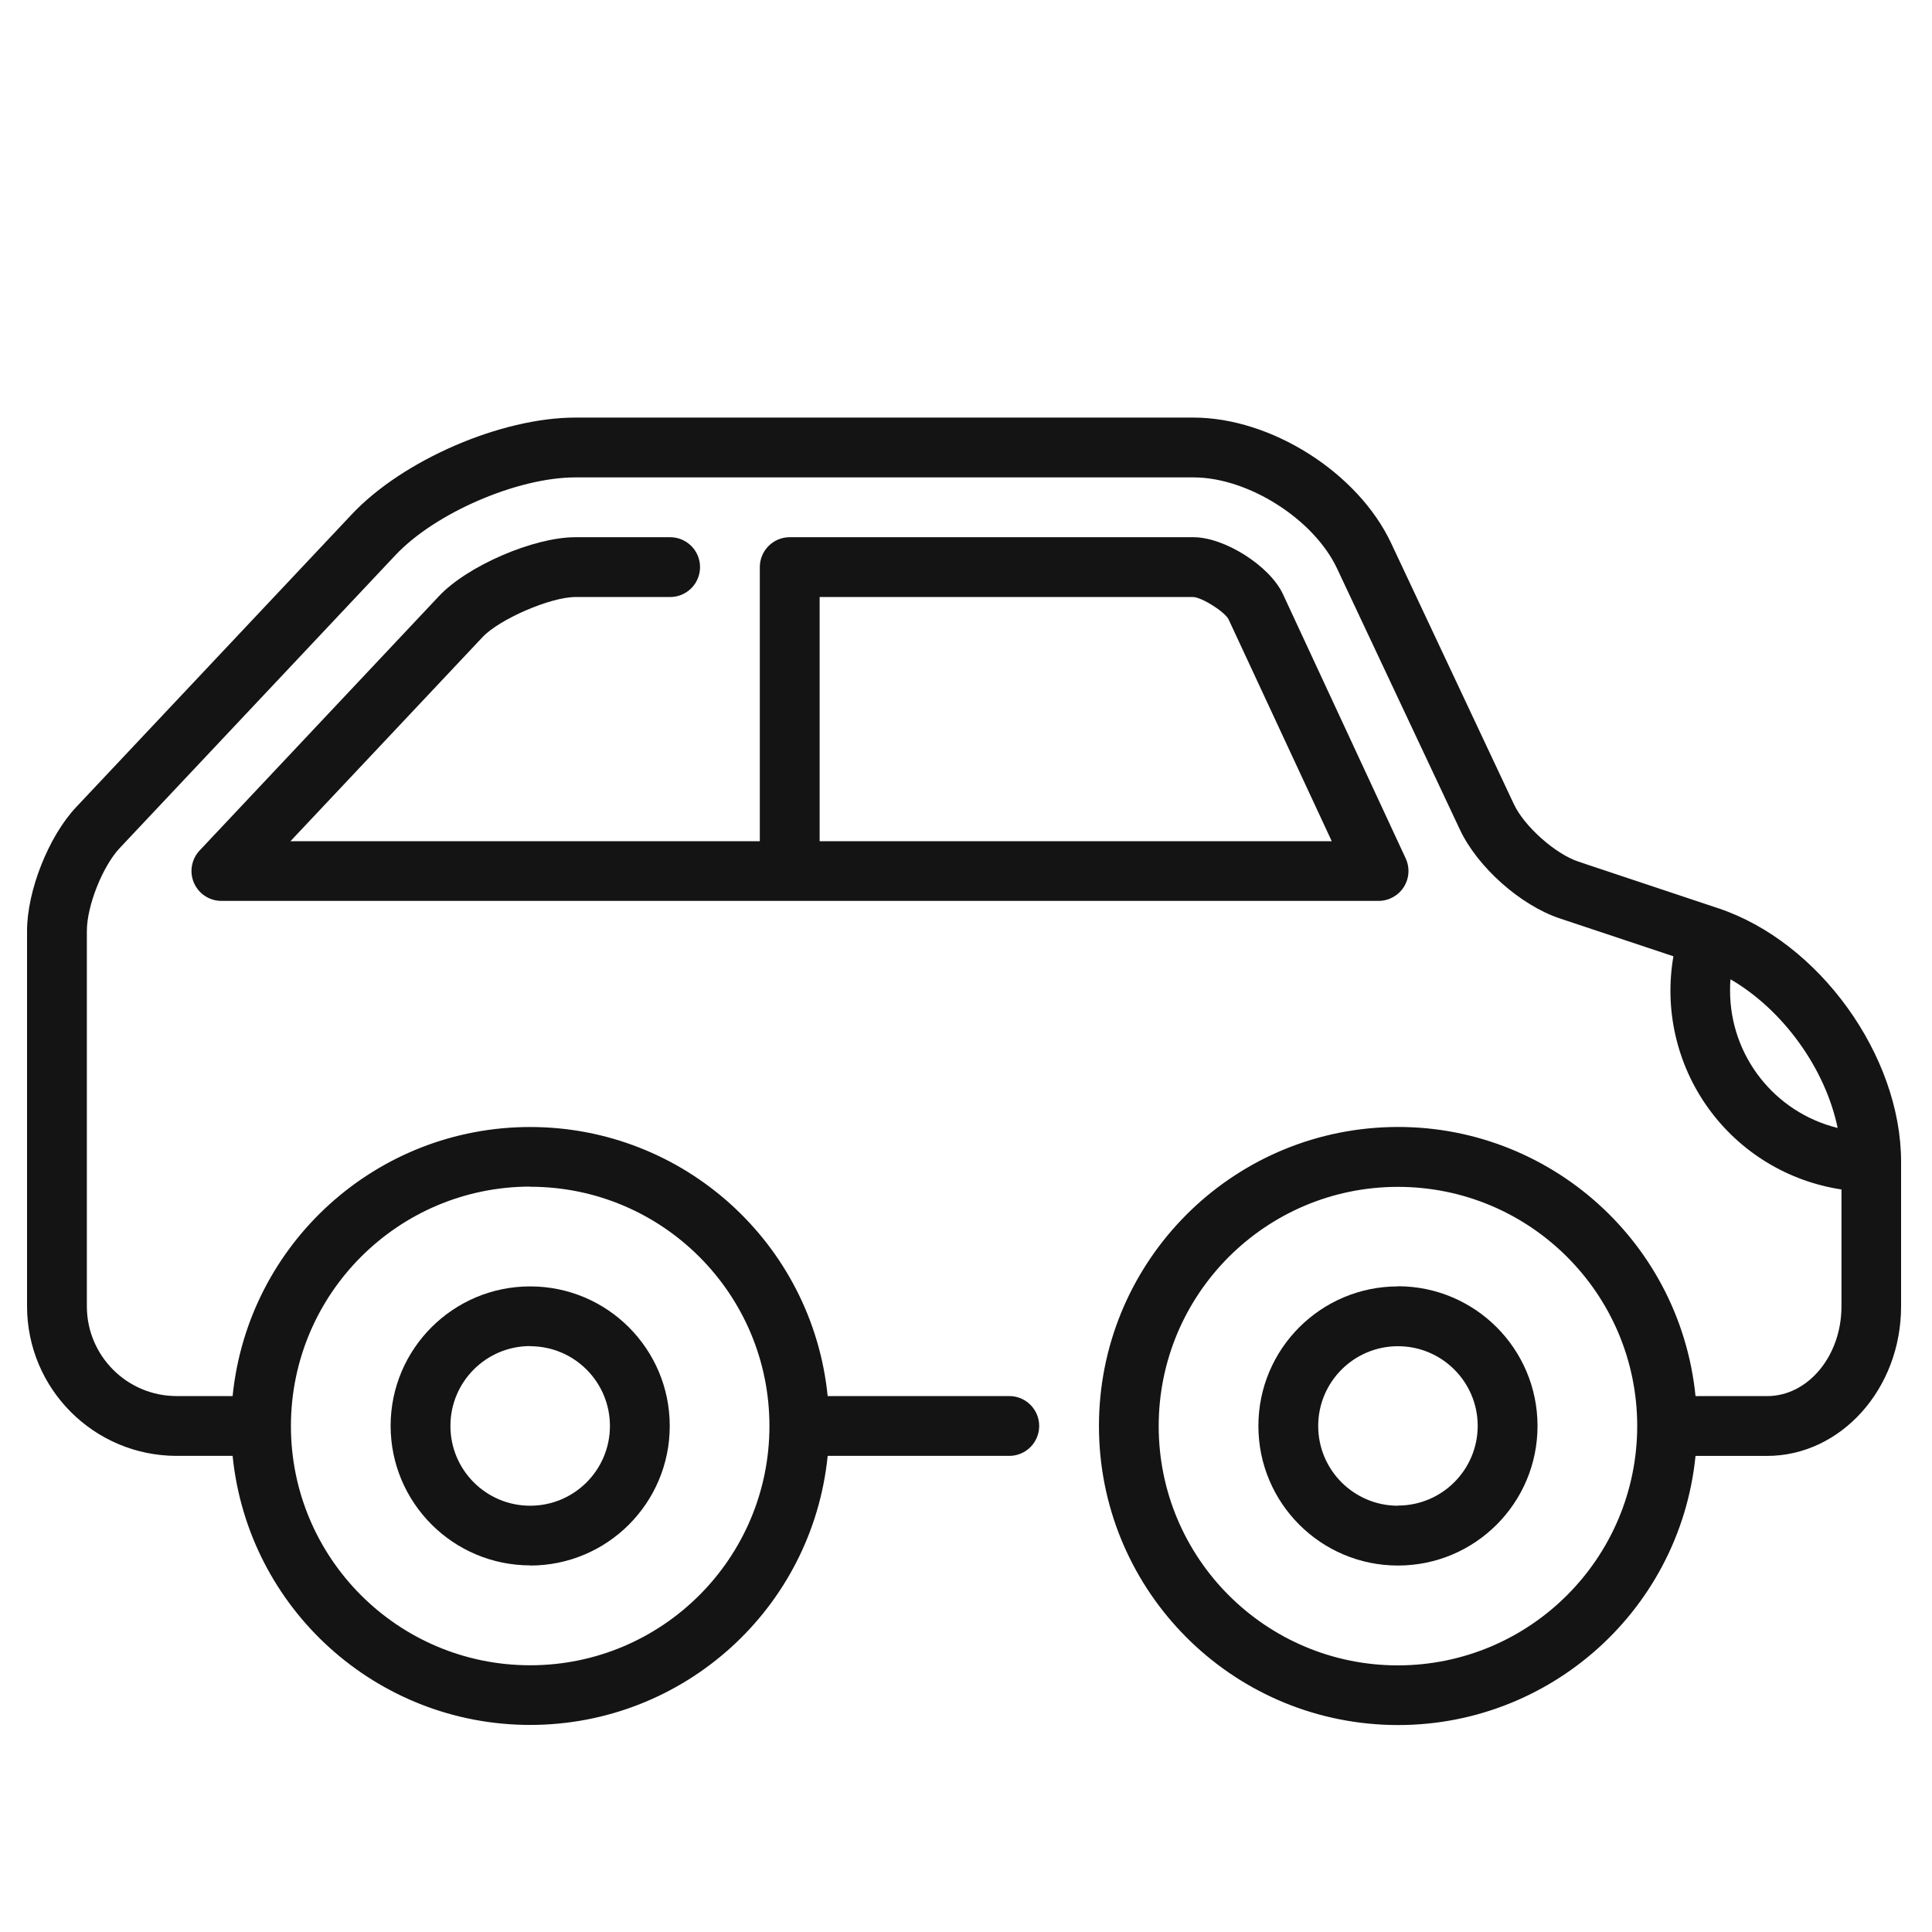
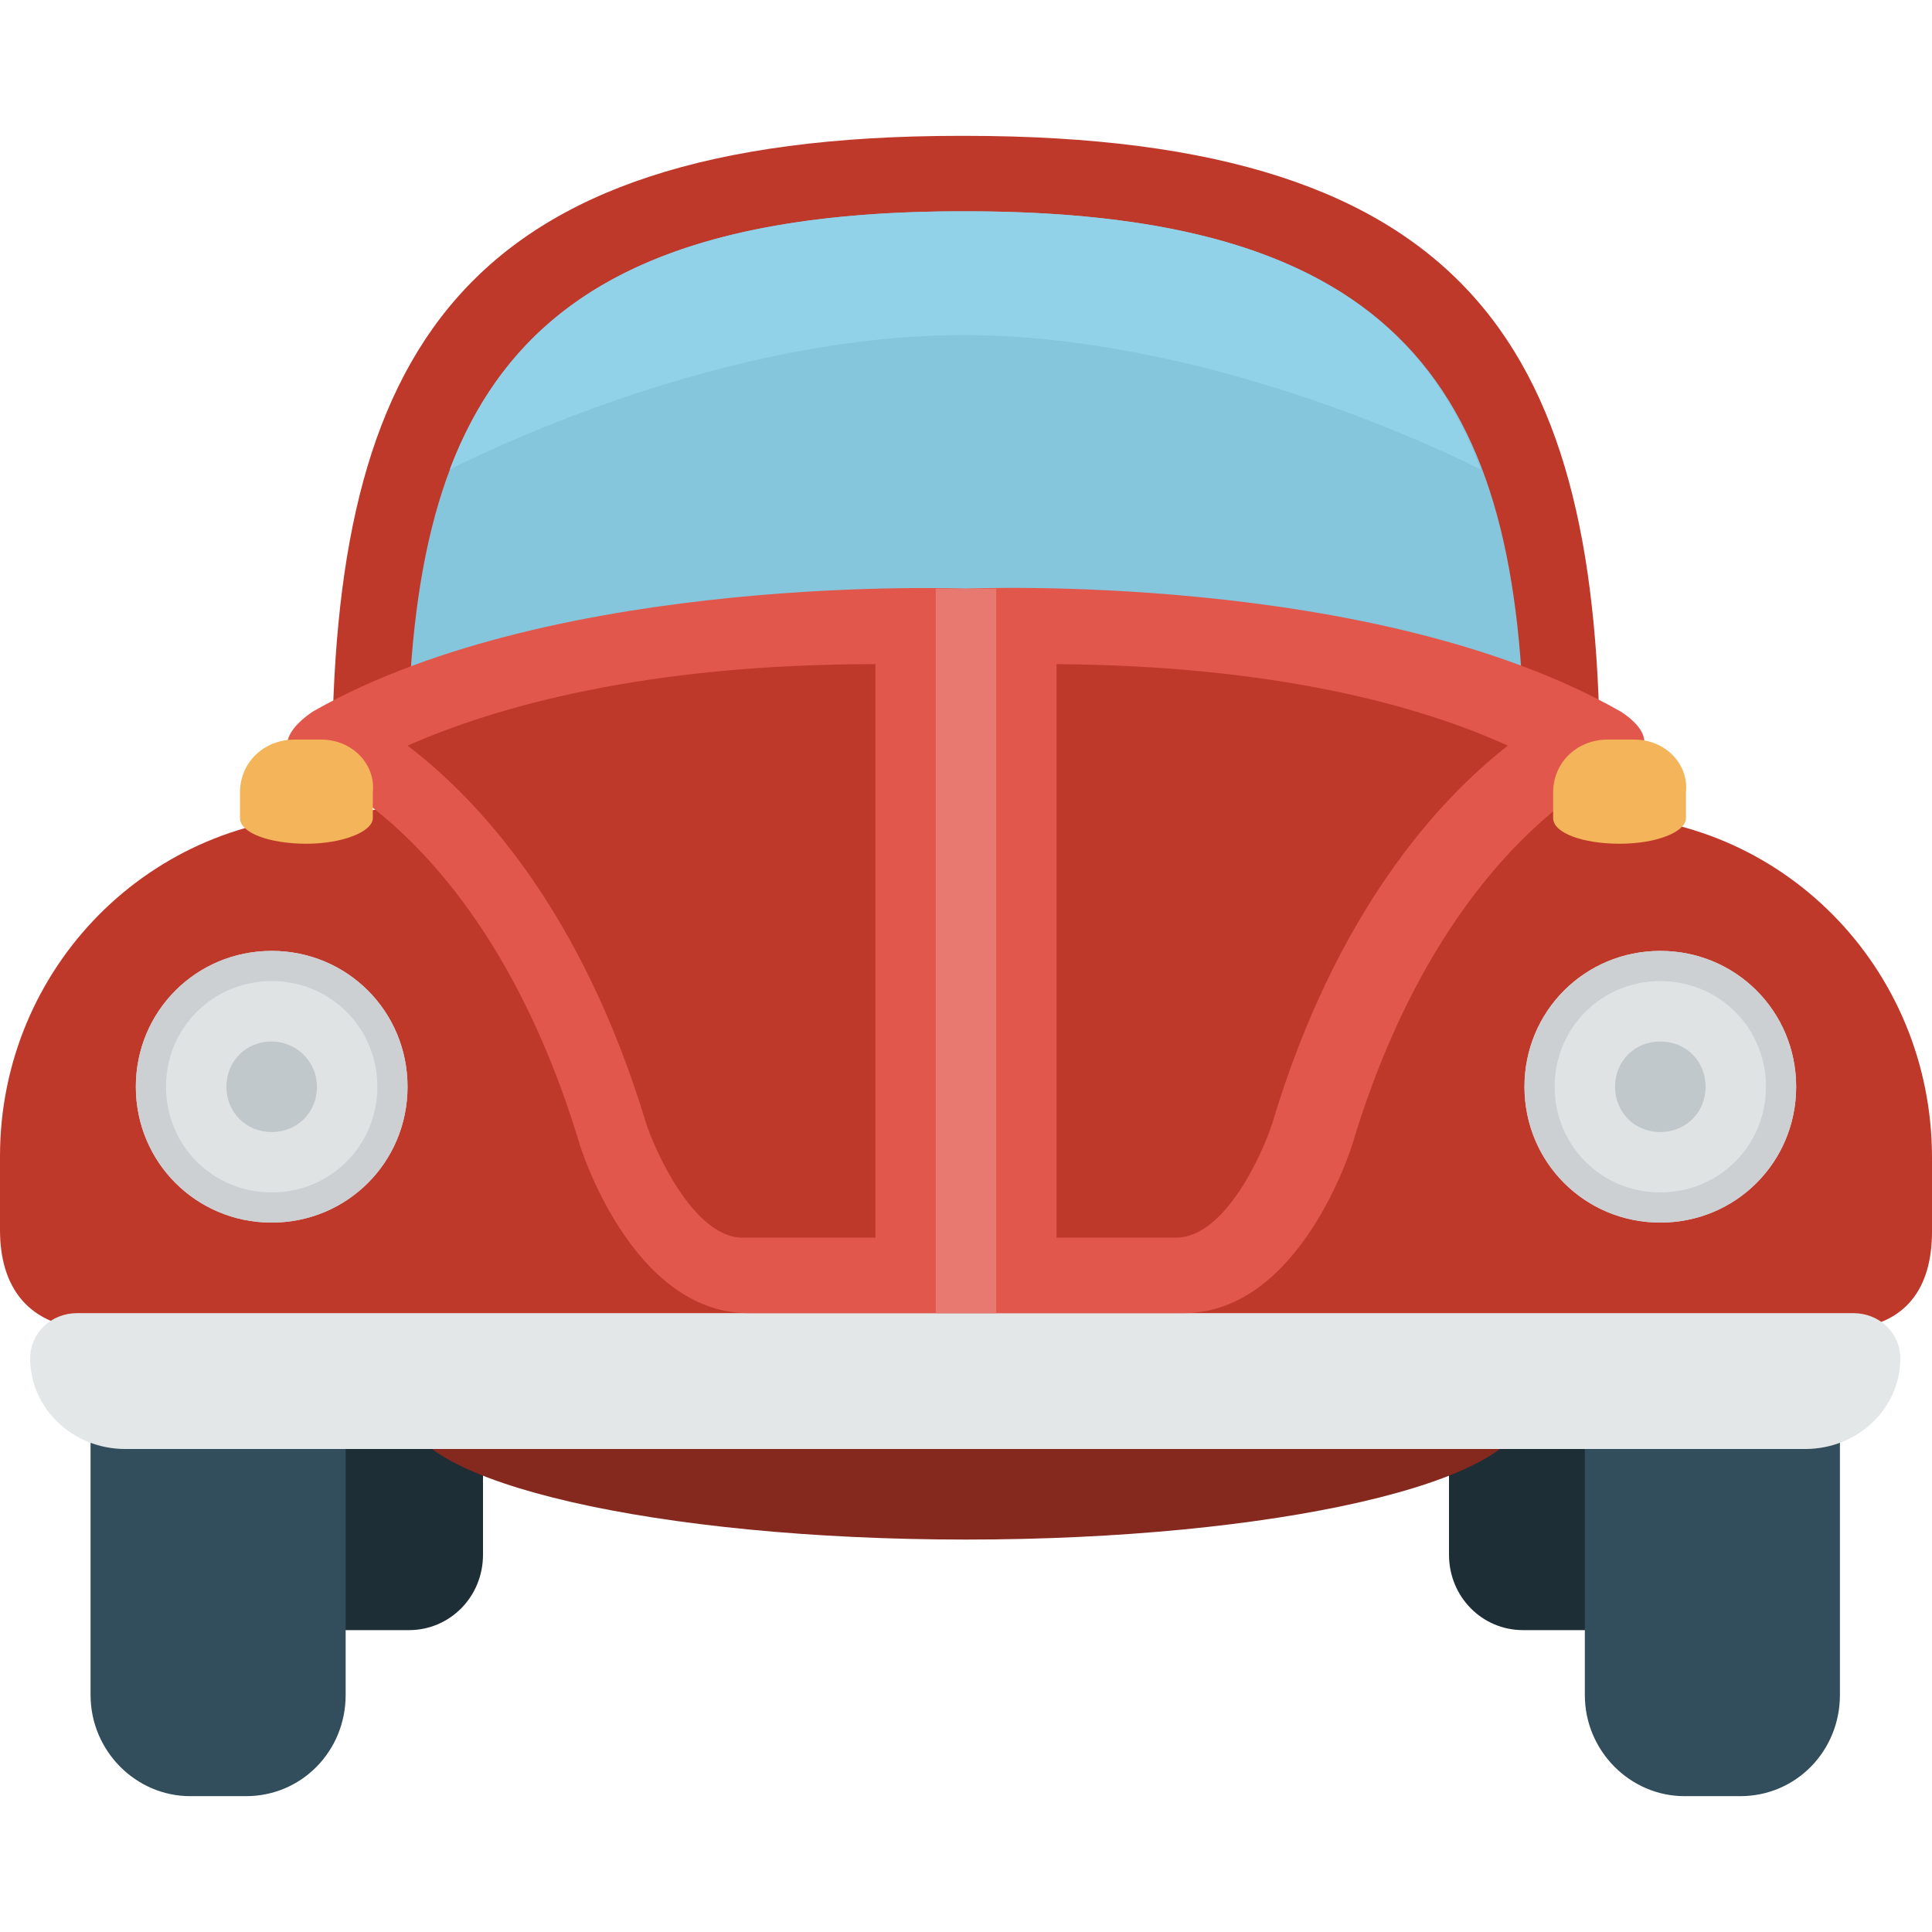
- <svg xmlns="http://www.w3.org/2000/svg" id="Layer_1" data-name="Layer 1" viewBox="0 0 500 500">
-   <defs>
-     <style>.cls-1{fill:#141414;}</style>
-   </defs>
-   <path class="cls-1" d="M137.21,405.16A36.12,36.12,0,1,0,101.09,369a36.16,36.16,0,0,0,36.12,36.12Zm0-56.76A20.64,20.64,0,1,1,116.57,369a20.66,20.66,0,0,1,20.64-20.64Zm0,0" />
-   <path class="cls-1" d="M361.79,332.92A36.12,36.12,0,1,0,397.91,369a36.16,36.16,0,0,0-36.12-36.12Zm0,56.76A20.64,20.64,0,1,1,382.43,369a20.66,20.66,0,0,1-20.64,20.64Zm0,0" />
-   <path class="cls-1" d="M148.89,154.51h24.54a7.74,7.74,0,0,0,0-15.48H148.89c-10.76,0-27.9,7.4-35.27,15.23l-62,65.89a7.74,7.74,0,0,0,5.63,13H356.79a7.74,7.74,0,0,0,7-11L332,153.71c-3.42-7.28-15.1-14.68-23.13-14.68H204.38a7.74,7.74,0,0,0-7.74,7.74v70.94H75.16l49.73-52.83c4.38-4.66,17.61-10.37,24-10.37Zm63.23,0h96.69c2.28.1,8.1,3.79,9.13,5.75l26.72,57.45H212.12Zm0,0" />
-   <path class="cls-1" d="M492,300.67c0-27.48-21.21-56.91-47.28-65.6L408.52,223c-6-2-14-9.1-16.72-14.86L360,140.52c-8.57-18.2-31-32.45-51.14-32.45H148.89c-19.23,0-44.63,11-57.81,25L19.71,208.88C12.58,216.45,7,230.53,7,240.93v97.15a38.74,38.74,0,0,0,38.7,38.7H60.2a77.39,77.39,0,0,0,154,0h47a7.74,7.74,0,0,0,0-15.48h-47a77.39,77.39,0,0,0-154,0H45.7a23.24,23.24,0,0,1-23.22-23.22V240.93c0-6.5,4.06-16.71,8.5-21.45l71.37-75.82c10.26-10.91,31.57-20.11,46.54-20.11h160c14.11,0,31.12,10.79,37.13,23.56l31.82,67.63c4.57,9.7,15.67,19.56,25.84,22.95l29.4,9.8a52,52,0,0,0,43.49,60.34v30.26c0,12.8-8.63,23.22-19.23,23.22H438.8a77.39,77.39,0,1,0,0,15.48h18.49c19.14,0,34.71-17.37,34.71-38.7Zm-354.79,6.46A61.92,61.92,0,1,1,75.29,369a62,62,0,0,1,61.92-61.91ZM361.79,431A61.92,61.92,0,1,1,423.71,369,62,62,0,0,1,361.79,431Zm85.95-174.55c0-1,0-2,.12-3,13.58,7.88,24.55,23.09,27.72,38.46a36.58,36.58,0,0,1-27.84-35.47Zm0,0" />
+ <svg xmlns="http://www.w3.org/2000/svg" version="1.1" id="Layer_1" x="0px" y="0px" viewBox="0 0 504.124 504.124" style="enable-background:new 0 0 504.124 504.124;" xml:space="preserve">
+   <path style="fill:#1E2E37;" d="M378.092,378.092v27.569c0,11.028,8.665,19.692,19.298,19.692h31.902v-47.262h-51.2V378.092z   M74.831,425.354h31.902c10.634,0,19.298-8.665,19.298-19.692v-27.569h-51.2C74.831,378.094,74.831,425.354,74.831,425.354z" />
+   <path style="fill:#324D5B;" d="M413.538,378.092v64.197c0,14.572,11.815,26.388,25.994,26.388h14.572  c14.572,0,25.994-11.815,25.994-26.388v-72.074C480.098,370.215,413.538,378.092,413.538,378.092z M23.631,442.289  c0,14.572,11.815,26.388,25.994,26.388h14.572c14.572,0,25.994-11.815,25.994-26.388v-64.197l-66.56-7.877  C23.631,370.215,23.631,442.289,23.631,442.289z" />
+   <path style="fill:#BF392B;" d="M250.486,35.446h1.182c133.514,0,165.809,57.108,165.809,165.415H86.646  C86.646,92.554,119.335,35.446,250.486,35.446z" />
+   <path style="fill:#85C6DC;" d="M250.88,55.138h1.182c117.366,0,145.723,50.412,145.723,145.723H106.338  C106.338,105.551,135.089,55.138,250.88,55.138z" />
+   <path style="fill:#85281E;" d="M252.062,334.77c80.345,0,145.723,14.966,145.723,33.477s-65.378,33.477-145.723,33.477  s-145.723-14.966-145.723-33.477C106.338,349.735,171.717,334.77,252.062,334.77z" />
+   <path style="fill:#BF392B;" d="M88.222,212.677l164.234-23.631l163.446,23.631c48.837,0,88.222,39.778,88.222,89.403v19.298  c0,14.178-6.302,25.6-25.206,25.6H25.206C6.695,346.585,0,335.163,0,320.985v-19.298C0,252.455,39.385,212.677,88.222,212.677z" />
+   <path style="fill:#E4E7E7;" d="M20.086,342.646h463.557c6.695,0,12.209,5.12,12.209,11.815c0,12.997-11.028,23.631-24.812,23.631  H32.689c-13.785,0-24.812-10.634-24.812-23.631C7.877,347.766,13.391,342.646,20.086,342.646L20.086,342.646z" />
+   <path style="fill:#E2574C;" d="M422.597,200.468c0,0-45.686,18.117-69.711,98.068c0,0-13.391,44.111-44.111,44.111H195.348  c-30.72,0-44.111-44.111-44.111-44.111c-24.025-79.951-69.317-97.28-69.317-97.28c-15.754-6.302,0-15.754,0-15.754  c63.803-36.234,170.142-31.902,170.142-31.902s105.945-4.726,170.535,31.902C422.597,185.502,437.169,193.772,422.597,200.468z" />
+   <path style="fill:#BF392B;" d="M168.566,293.022c1.969,6.302,12.209,29.932,25.206,29.932h34.658V173.292  c-59.865,0-98.855,11.028-122.092,21.268C124.455,208.345,151.631,237.095,168.566,293.022z M275.692,173.292v149.662h31.114  c13.391,0,23.237-23.631,25.206-29.932c16.542-55.138,43.323-84.283,61.44-98.462C371.003,184.32,333.194,173.686,275.692,173.292z" />
+   <path style="fill:#E87970;" d="M244.185,153.6h15.754v189.046h-15.754V153.6z" />
+   <path style="fill:#E0E3E4;" d="M70.892,248.123c-19.692,0-35.446,15.754-35.446,35.446s15.754,35.446,35.446,35.446  s35.446-15.754,35.446-35.446C106.338,263.878,90.585,248.123,70.892,248.123z M433.231,248.123  c-19.692,0-35.446,15.754-35.446,35.446s15.754,35.446,35.446,35.446s35.446-15.754,35.446-35.446  C468.677,263.878,452.923,248.123,433.231,248.123z" />
+   <path style="fill:#C0C8CB;" d="M70.892,271.754c-6.695,0-11.815,5.12-11.815,11.815s5.12,11.815,11.815,11.815  s11.815-5.12,11.815-11.815S77.194,271.754,70.892,271.754z M433.231,271.754c-6.695,0-11.815,5.12-11.815,11.815  s5.12,11.815,11.815,11.815s11.815-5.12,11.815-11.815S439.926,271.754,433.231,271.754z" />
+   <path style="fill:#F4B459;" d="M426.535,192.985h-7.089c-7.877,0-14.178,5.908-14.178,13.785v6.695  c0,3.938,7.877,6.695,17.329,6.695c9.846,0,17.329-3.151,17.329-6.695v-6.695C440.714,199.286,434.412,192.985,426.535,192.985z   M83.889,192.985H76.8c-7.877,0-14.178,5.908-14.178,13.785v6.695c0,3.938,7.877,6.695,17.329,6.695s17.329-3.151,17.329-6.695  v-6.695C98.068,199.286,91.766,192.985,83.889,192.985z" />
+   <path style="fill:#92D2E8;" d="M117.366,122.486c19.692-9.846,76.8-35.052,133.908-35.052c57.502,0,115.397,25.206,135.089,35.052  c-16.542-44.505-55.138-67.348-134.302-67.348h-1.182C172.898,55.138,134.302,77.982,117.366,122.486z" />
+   <path style="fill:#CCD0D2;" d="M433.231,256c15.36,0,27.569,12.209,27.569,27.569c0,15.36-12.209,27.569-27.569,27.569  c-15.36,0-27.569-12.209-27.569-27.569C405.662,268.21,417.871,256,433.231,256 M70.892,256c15.36,0,27.569,12.209,27.569,27.569  c0,15.36-12.209,27.569-27.569,27.569s-27.569-12.209-27.569-27.569C43.323,268.21,55.532,256,70.892,256 M433.231,248.123  c-19.692,0-35.446,15.754-35.446,35.446s15.754,35.446,35.446,35.446s35.446-15.754,35.446-35.446  C468.677,263.878,452.923,248.123,433.231,248.123z M70.892,248.123c-19.692,0-35.446,15.754-35.446,35.446  s15.754,35.446,35.446,35.446s35.446-15.754,35.446-35.446C106.338,263.878,90.585,248.123,70.892,248.123z" />
+   <g>
+ </g>
+   <g>
+ </g>
+   <g>
+ </g>
+   <g>
+ </g>
+   <g>
+ </g>
+   <g>
+ </g>
+   <g>
+ </g>
+   <g>
+ </g>
+   <g>
+ </g>
+   <g>
+ </g>
+   <g>
+ </g>
+   <g>
+ </g>
+   <g>
+ </g>
+   <g>
+ </g>
+   <g>
+ </g>
</svg>
